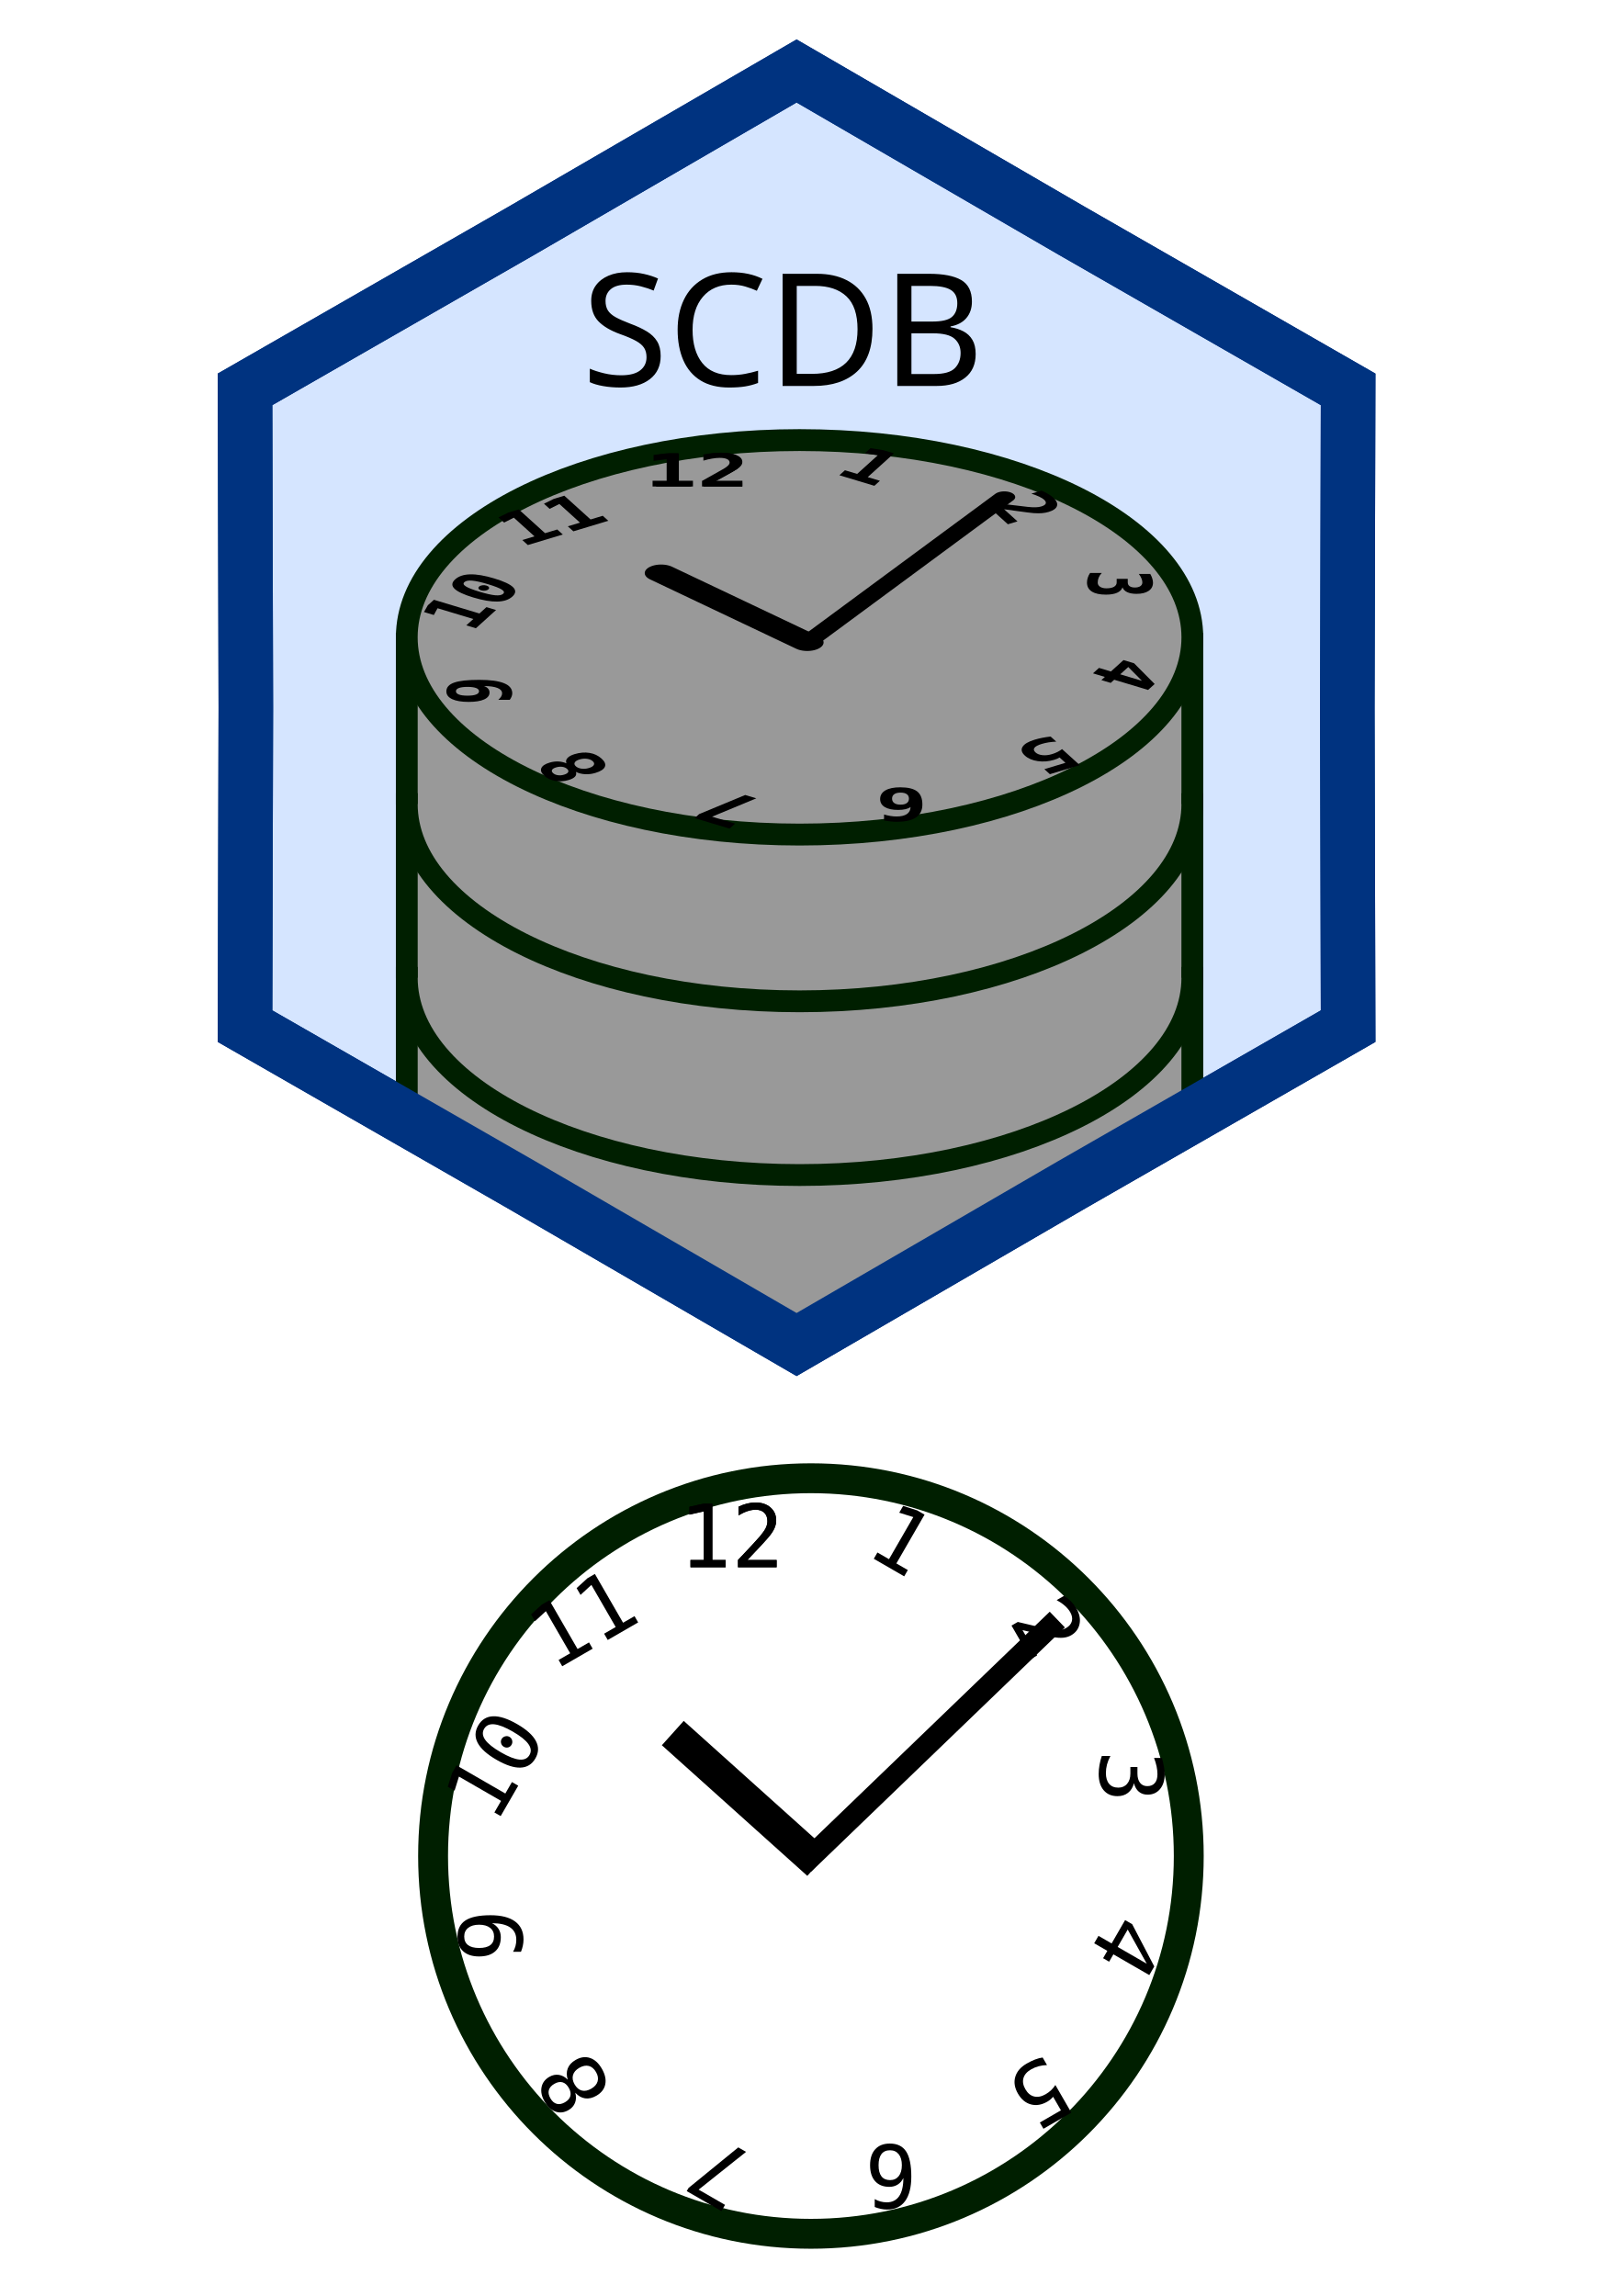
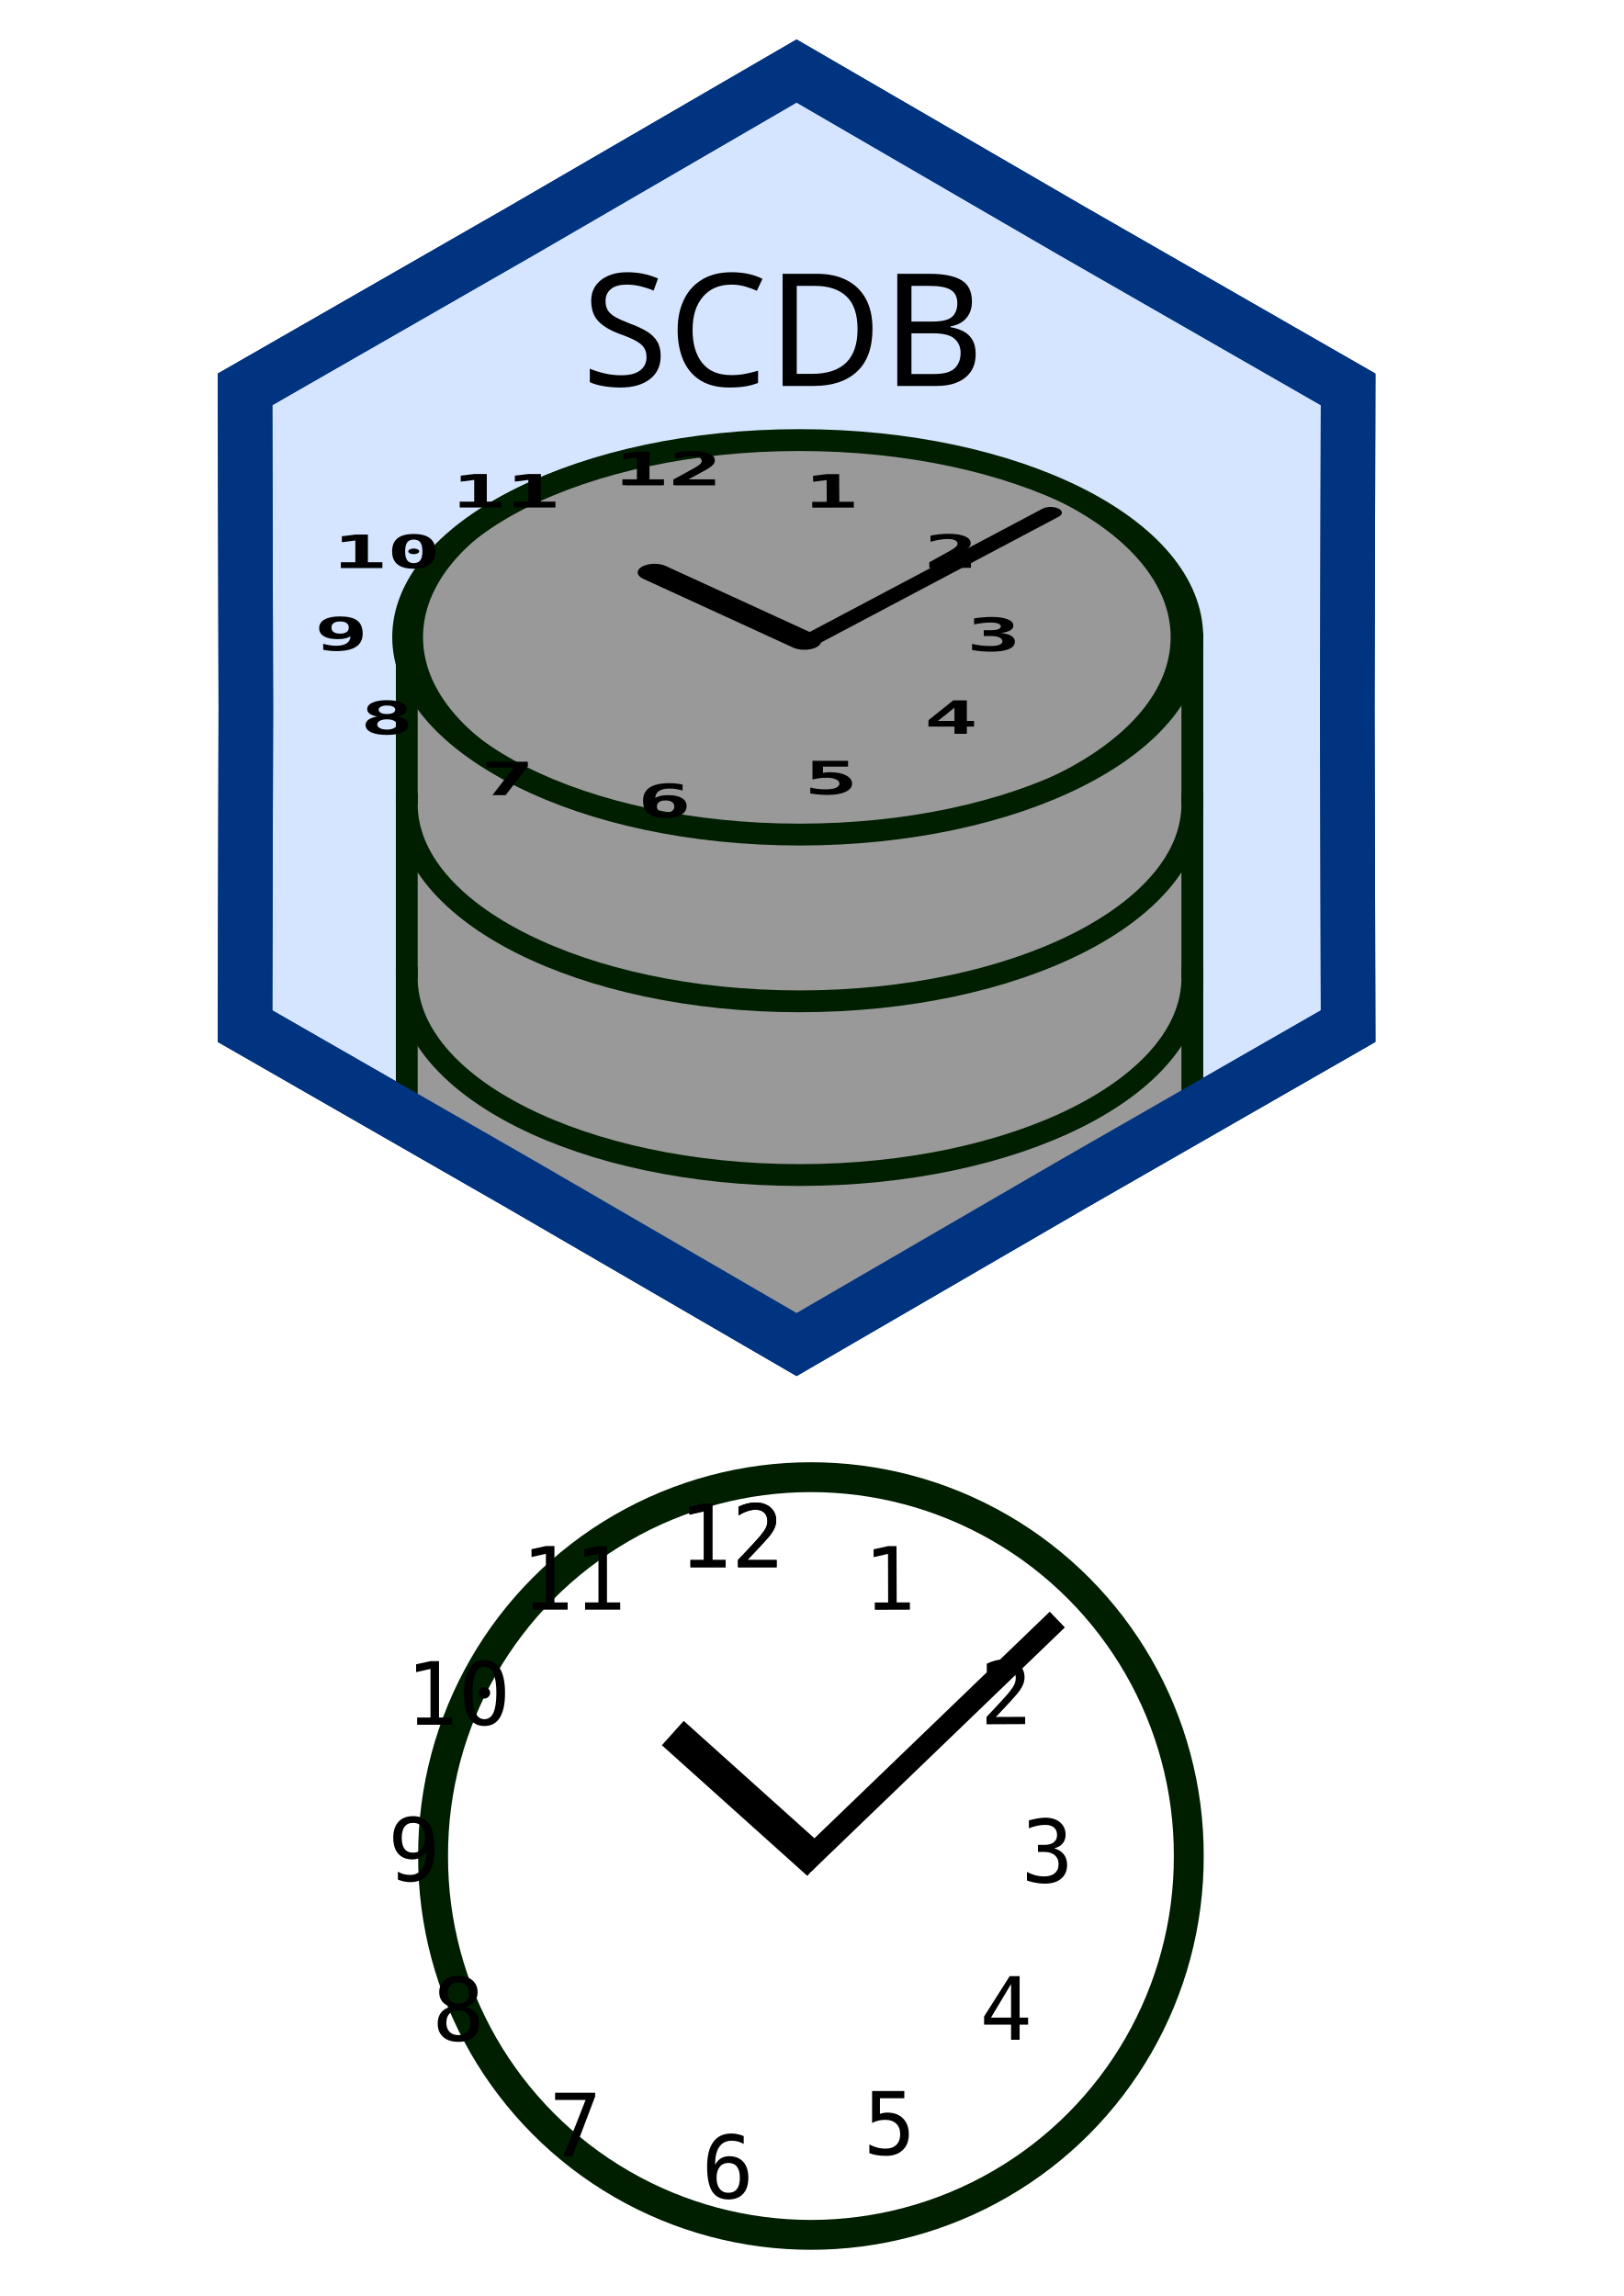
<svg xmlns="http://www.w3.org/2000/svg" width="744.094" height="1052.362" id="svg3851" version="1.1">
  <defs id="defs3853">
    <clipPath id="clipPath4319" clipPathUnits="userSpaceOnUse">
      <path style="fill:none;stroke:#003380;stroke-width:36.853;stroke-linecap:butt;stroke-linejoin:miter;stroke-miterlimit:4;stroke-opacity:1;stroke-dasharray:none" id="path4321" d="M -447.397,561.77 -633.976,668.852 -820,776.892 l -186.024,-108.041 -186.578,-107.082 0.554,-215.122 -0.554,-215.122 L -1006.024,24.444 -820,-83.596 l 186.024,108.041 186.578,107.082 -0.554,215.122 z" transform="matrix(0.6783726,0,0,0.6783726,166.3467,2302.13)" />
    </clipPath>
  </defs>
  <g id="layer1">
-     <g transform="translate(71.35215,-1602.008)" id="g4585">
-       <path style="fill:none;stroke:#001f00;stroke-width:10;stroke-linecap:square;stroke-linejoin:miter;stroke-miterlimit:4;stroke-opacity:1;stroke-dasharray:none" id="path4341" d="m -701.429,2335.219 c 0,69.825 -56.604,126.429 -126.429,126.429 -69.825,0 -126.429,-56.604 -126.429,-126.429 0,-69.825 56.604,-126.428 126.429,-126.428 69.825,0 126.429,56.604 126.429,126.428 z" transform="matrix(1.369565,0,0,1.369565,1434.074,-745.5284)" />
-       <text xml:space="preserve" style="font-size:40px;font-style:normal;font-weight:normal;line-height:125%;letter-spacing:0px;word-spacing:0px;fill:#000000;fill-opacity:1;stroke:none;font-family:Sans" x="300.273" y="2320.356" id="text4347">
-         <tspan id="tspan4349" x="300.273" y="2320.356" style="font-style:normal;font-variant:normal;font-weight:normal;font-stretch:normal;text-align:center;text-anchor:middle;font-family:Monospace;-inkscape-font-specification:Monospace">12</tspan>
+     <g id="g3678">
+       <path style="fill:none;stroke:#001f00;stroke-width:10;stroke-linecap:square;stroke-linejoin:miter;stroke-miterlimit:4;stroke-opacity:1;stroke-dasharray:none" id="path4341" d="m -701.429,2335.219 a 126.429,126.429 0 1 1 -252.857,0 126.429,126.429 0 1 1 252.857,0 z" transform="matrix(1.369565,0,0,1.369565,1505.427,-2347.536)" />
+       <text xml:space="preserve" style="font-size:40px;font-style:normal;font-weight:normal;line-height:125%;letter-spacing:0px;word-spacing:0px;fill:#000000;fill-opacity:1;stroke:none;font-family:Sans" x="371.625" y="718.348" id="text4347">
+         <tspan id="tspan4349" x="371.625" y="718.348" style="font-style:normal;font-variant:normal;font-weight:normal;font-stretch:normal;text-align:center;text-anchor:middle;font-family:Monospace;-inkscape-font-specification:Monospace">12</tspan>
      </text>
-       <text id="use4509" y="2320.356" x="300.273" style="font-size:40px;font-style:normal;font-weight:normal;line-height:125%;letter-spacing:0px;word-spacing:0px;fill:#000000;fill-opacity:1;stroke:none;font-family:Sans" xml:space="preserve">
-         <tspan style="font-style:normal;font-variant:normal;font-weight:normal;font-stretch:normal;text-align:center;text-anchor:middle;font-family:Monospace;-inkscape-font-specification:Monospace" y="2320.356" x="300.273" id="tspan4579">12</tspan>
+       <text id="use4509" y="718.348" x="371.625" style="font-size:40px;font-style:normal;font-weight:normal;line-height:125%;letter-spacing:0px;word-spacing:0px;fill:#000000;fill-opacity:1;stroke:none;font-family:Sans" xml:space="preserve">
+         <tspan style="font-style:normal;font-variant:normal;font-weight:normal;font-stretch:normal;text-align:center;text-anchor:middle;font-family:Monospace;-inkscape-font-specification:Monospace" y="718.348" x="371.625" id="tspan4579">12</tspan>
      </text>
-       <text id="use4511" y="1841.582" x="1486.388" style="font-size:40px;font-style:normal;font-weight:normal;line-height:125%;letter-spacing:0px;word-spacing:0px;fill:#000000;fill-opacity:1;stroke:none;font-family:Sans" xml:space="preserve" transform="matrix(0.8660254,0.5,-0.5,0.8660254,0,0)">
-         <tspan style="font-style:normal;font-variant:normal;font-weight:normal;font-stretch:normal;text-align:center;text-anchor:middle;font-family:Monospace;-inkscape-font-specification:Monospace" y="1841.582" x="1486.388" id="tspan4575">1</tspan>
+       <text id="use4511" y="739.04" x="441.837" style="font-size:40px;font-style:normal;font-weight:normal;line-height:125%;letter-spacing:0px;word-spacing:0px;fill:#000000;fill-opacity:1;stroke:none;font-family:Sans" xml:space="preserve" transform="matrix(0.9999955,-0.00300943,0.00300943,0.9999955,0,0)">
+         <tspan style="font-style:normal;font-variant:normal;font-weight:normal;font-stretch:normal;text-align:center;text-anchor:middle;font-family:Monospace;-inkscape-font-specification:Monospace" y="739.04" x="441.837" id="tspan4575">1</tspan>
      </text>
-       <text id="use4513" y="833.894" x="2274.206" style="font-size:40px;font-style:normal;font-weight:normal;line-height:125%;letter-spacing:0px;word-spacing:0px;fill:#000000;fill-opacity:1;stroke:none;font-family:Sans" xml:space="preserve" transform="matrix(0.5,0.8660254,-0.8660254,0.5,0,0)">
-         <tspan style="font-style:normal;font-variant:normal;font-weight:normal;font-stretch:normal;text-align:center;text-anchor:middle;font-family:Monospace;-inkscape-font-specification:Monospace" y="833.894" x="2274.206" id="tspan4571">2</tspan>
+       <text id="use4513" y="792.361" x="493.966" style="font-size:40px;font-style:normal;font-weight:normal;line-height:125%;letter-spacing:0px;word-spacing:0px;fill:#000000;fill-opacity:1;stroke:none;font-family:Sans" xml:space="preserve" transform="matrix(0.9999896,-0.00455195,0.00455195,0.9999896,0,0)">
+         <tspan style="font-style:normal;font-variant:normal;font-weight:normal;font-stretch:normal;text-align:center;text-anchor:middle;font-family:Monospace;-inkscape-font-specification:Monospace" y="792.361" x="493.966" id="tspan4571">2</tspan>
      </text>
-       <text id="use4515" y="-432.698" x="2452.632" style="font-size:40px;font-style:normal;font-weight:normal;line-height:125%;letter-spacing:0px;word-spacing:0px;fill:#000000;fill-opacity:1;stroke:none;font-family:Sans" xml:space="preserve" transform="matrix(0,1,-1,0,0,0)">
-         <tspan style="font-style:normal;font-variant:normal;font-weight:normal;font-stretch:normal;text-align:center;text-anchor:middle;font-family:Monospace;-inkscape-font-specification:Monospace" y="-432.698" x="2452.632" id="tspan4567">3</tspan>
+       <text id="use4515" y="862.802" x="516.384" style="font-size:40px;font-style:normal;font-weight:normal;line-height:125%;letter-spacing:0px;word-spacing:0px;fill:#000000;fill-opacity:1;stroke:none;font-family:Sans" xml:space="preserve">
+         <tspan style="font-style:normal;font-variant:normal;font-weight:normal;font-stretch:normal;text-align:center;text-anchor:middle;font-family:Monospace;-inkscape-font-specification:Monospace" y="862.802" x="516.384" id="tspan4567">3</tspan>
      </text>
-       <text id="use4517" y="-1618.812" x="1973.858" style="font-size:40px;font-style:normal;font-weight:normal;line-height:125%;letter-spacing:0px;word-spacing:0px;fill:#000000;fill-opacity:1;stroke:none;font-family:Sans" xml:space="preserve" transform="matrix(-0.5,0.8660254,-0.8660254,-0.5,0,0)">
-         <tspan style="font-style:normal;font-variant:normal;font-weight:normal;font-stretch:normal;text-align:center;text-anchor:middle;font-family:Monospace;-inkscape-font-specification:Monospace" y="-1618.812" x="1973.858" id="tspan4563">4</tspan>
+       <text id="use4517" y="934.931" x="497.424" style="font-size:40px;font-style:normal;font-weight:normal;line-height:125%;letter-spacing:0px;word-spacing:0px;fill:#000000;fill-opacity:1;stroke:none;font-family:Sans" xml:space="preserve">
+         <tspan style="font-style:normal;font-variant:normal;font-weight:normal;font-stretch:normal;text-align:center;text-anchor:middle;font-family:Monospace;-inkscape-font-specification:Monospace" y="934.931" x="497.424" id="tspan4563">4</tspan>
      </text>
-       <text id="use4519" y="-2406.63" x="966.17" style="font-size:40px;font-style:normal;font-weight:normal;line-height:125%;letter-spacing:0px;word-spacing:0px;fill:#000000;fill-opacity:1;stroke:none;font-family:Sans" xml:space="preserve" transform="matrix(-0.8660254,0.5,-0.5,-0.8660254,0,0)">
-         <tspan style="font-style:normal;font-variant:normal;font-weight:normal;font-stretch:normal;text-align:center;text-anchor:middle;font-family:Monospace;-inkscape-font-specification:Monospace" y="-2406.63" x="966.17" id="tspan4559">5</tspan>
+       <text id="use4519" y="987.569" x="444.048" style="font-size:40px;font-style:normal;font-weight:normal;line-height:125%;letter-spacing:0px;word-spacing:0px;fill:#000000;fill-opacity:1;stroke:none;font-family:Sans" xml:space="preserve">
+         <tspan style="font-style:normal;font-variant:normal;font-weight:normal;font-stretch:normal;text-align:center;text-anchor:middle;font-family:Monospace;-inkscape-font-specification:Monospace" y="987.569" x="444.048" id="tspan4559">5</tspan>
      </text>
-       <text id="use4521" y="-2585.057" x="-300.422" style="font-size:40px;font-style:normal;font-weight:normal;line-height:125%;letter-spacing:0px;word-spacing:0px;fill:#000000;fill-opacity:1;stroke:none;font-family:Sans" xml:space="preserve" transform="scale(-1,-1)">
-         <tspan style="font-style:normal;font-variant:normal;font-weight:normal;font-stretch:normal;text-align:center;text-anchor:middle;font-family:Monospace;-inkscape-font-specification:Monospace" y="-2585.057" x="-300.422" id="tspan4555">6</tspan>
+       <text id="use4521" y="1007.561" x="369.899" style="font-size:40px;font-style:normal;font-weight:normal;line-height:125%;letter-spacing:0px;word-spacing:0px;fill:#000000;fill-opacity:1;stroke:none;font-family:Sans" xml:space="preserve">
+         <tspan style="font-style:normal;font-variant:normal;font-weight:normal;font-stretch:normal;text-align:center;text-anchor:middle;font-family:Monospace;-inkscape-font-specification:Monospace" y="1007.561" x="369.899" id="tspan4555">6</tspan>
      </text>
-       <text id="use4523" y="-2106.283" x="-1486.536" style="font-size:40px;font-style:normal;font-weight:normal;line-height:125%;letter-spacing:0px;word-spacing:0px;fill:#000000;fill-opacity:1;stroke:none;font-family:Sans" xml:space="preserve" transform="matrix(-0.8660254,-0.5,0.5,-0.8660254,0,0)">
-         <tspan style="font-style:normal;font-variant:normal;font-weight:normal;font-stretch:normal;text-align:center;text-anchor:middle;font-family:Monospace;-inkscape-font-specification:Monospace" y="-2106.283" x="-1486.536" id="tspan4551">7</tspan>
+       <text id="use4523" y="988.359" x="300.109" style="font-size:40px;font-style:normal;font-weight:normal;line-height:125%;letter-spacing:0px;word-spacing:0px;fill:#000000;fill-opacity:1;stroke:none;font-family:Sans" xml:space="preserve">
+         <tspan style="font-style:normal;font-variant:normal;font-weight:normal;font-stretch:normal;text-align:center;text-anchor:middle;font-family:Monospace;-inkscape-font-specification:Monospace" y="988.359" x="300.109" id="tspan4551">7</tspan>
      </text>
-       <text id="use4525" y="-1098.595" x="-2274.354" style="font-size:40px;font-style:normal;font-weight:normal;line-height:125%;letter-spacing:0px;word-spacing:0px;fill:#000000;fill-opacity:1;stroke:none;font-family:Sans" xml:space="preserve" transform="matrix(-0.5,-0.8660254,0.8660254,-0.5,0,0)">
-         <tspan style="font-style:normal;font-variant:normal;font-weight:normal;font-stretch:normal;text-align:center;text-anchor:middle;font-family:Monospace;-inkscape-font-specification:Monospace" y="-1098.595" x="-2274.354" id="tspan4547">8</tspan>
+       <text id="use4525" y="935.305" x="246.475" style="font-size:40px;font-style:normal;font-weight:normal;line-height:125%;letter-spacing:0px;word-spacing:0px;fill:#000000;fill-opacity:1;stroke:none;font-family:Sans" xml:space="preserve">
+         <tspan style="font-style:normal;font-variant:normal;font-weight:normal;font-stretch:normal;text-align:center;text-anchor:middle;font-family:Monospace;-inkscape-font-specification:Monospace" y="935.305" x="246.475" id="tspan4547">8</tspan>
      </text>
-       <text id="use4527" y="167.997" x="-2452.781" style="font-size:40px;font-style:normal;font-weight:normal;line-height:125%;letter-spacing:0px;word-spacing:0px;fill:#000000;fill-opacity:1;stroke:none;font-family:Sans" xml:space="preserve" transform="matrix(0,-1,1,0,0,0)">
-         <tspan style="font-style:normal;font-variant:normal;font-weight:normal;font-stretch:normal;text-align:center;text-anchor:middle;font-family:Monospace;-inkscape-font-specification:Monospace" y="167.997" x="-2452.781" id="tspan4543">9</tspan>
+       <text id="use4527" y="862.111" x="226.176" style="font-size:40px;font-style:normal;font-weight:normal;line-height:125%;letter-spacing:0px;word-spacing:0px;fill:#000000;fill-opacity:1;stroke:none;font-family:Sans" xml:space="preserve">
+         <tspan style="font-style:normal;font-variant:normal;font-weight:normal;font-stretch:normal;text-align:center;text-anchor:middle;font-family:Monospace;-inkscape-font-specification:Monospace" y="862.111" x="226.176" id="tspan4543">9</tspan>
      </text>
-       <text id="use4529" y="1354.112" x="-1974.007" style="font-size:40px;font-style:normal;font-weight:normal;line-height:125%;letter-spacing:0px;word-spacing:0px;fill:#000000;fill-opacity:1;stroke:none;font-family:Sans" xml:space="preserve" transform="matrix(0.5,-0.8660254,0.8660254,0.5,0,0)">
-         <tspan style="font-style:normal;font-variant:normal;font-weight:normal;font-stretch:normal;text-align:center;text-anchor:middle;font-family:Monospace;-inkscape-font-specification:Monospace" y="1354.112" x="-1974.007" id="tspan4539">10</tspan>
+       <text id="use4529" y="790.547" x="246.358" style="font-size:40px;font-style:normal;font-weight:normal;line-height:125%;letter-spacing:0px;word-spacing:0px;fill:#000000;fill-opacity:1;stroke:none;font-family:Sans" xml:space="preserve">
+         <tspan style="font-style:normal;font-variant:normal;font-weight:normal;font-stretch:normal;text-align:center;text-anchor:middle;font-family:Monospace;-inkscape-font-specification:Monospace" y="790.547" x="246.358" id="tspan4539">10</tspan>
      </text>
-       <text id="use4531" y="2141.93" x="-966.319" style="font-size:40px;font-style:normal;font-weight:normal;line-height:125%;letter-spacing:0px;word-spacing:0px;fill:#000000;fill-opacity:1;stroke:none;font-family:Sans" xml:space="preserve" transform="matrix(0.8660254,-0.5,0.5,0.8660254,0,0)">
-         <tspan style="font-style:normal;font-variant:normal;font-weight:normal;font-stretch:normal;text-align:center;text-anchor:middle;font-family:Monospace;-inkscape-font-specification:Monospace" y="2141.93" x="-966.319" id="tspan4535">11</tspan>
+       <text id="use4531" y="737.781" x="299.249" style="font-size:40px;font-style:normal;font-weight:normal;line-height:125%;letter-spacing:0px;word-spacing:0px;fill:#000000;fill-opacity:1;stroke:none;font-family:Sans" xml:space="preserve">
+         <tspan style="font-style:normal;font-variant:normal;font-weight:normal;font-stretch:normal;text-align:center;text-anchor:middle;font-family:Monospace;-inkscape-font-specification:Monospace" y="737.781" x="299.249" id="tspan4535">11</tspan>
      </text>
-       <path style="fill:none;stroke:#000000;stroke-width:10;stroke-linecap:butt;stroke-linejoin:miter;stroke-miterlimit:4;stroke-opacity:1;stroke-dasharray:none" d="M 296.99,2456.222 413.173,2344.327" id="path4581" />
-       <path id="path4583" d="m 236.966,2396.35 66.655,59.872" style="fill:none;stroke:#000000;stroke-width:15;stroke-linecap:butt;stroke-linejoin:miter;stroke-miterlimit:4;stroke-opacity:1;stroke-dasharray:none" />
+       <path style="fill:none;stroke:#000000;stroke-width:10;stroke-linecap:butt;stroke-linejoin:miter;stroke-miterlimit:4;stroke-opacity:1;stroke-dasharray:none" d="M 368.342,854.214 484.525,742.319" id="path4581" />
+       <path id="path4583" d="m 308.319,794.342 66.655,59.872" style="fill:none;stroke:#000000;stroke-width:15;stroke-linecap:butt;stroke-linejoin:miter;stroke-miterlimit:4;stroke-opacity:1;stroke-dasharray:none" />
    </g>
-     <g transform="translate(906.4881,-1962.369)" id="g4814">
-       <path transform="matrix(0.6783726,0,0,0.6783726,14.82379,2051.612)" d="M -447.397,561.77 -633.976,668.852 -820,776.892 l -186.024,-108.041 -186.578,-107.082 0.554,-215.122 -0.554,-215.122 L -1006.024,24.444 -820,-83.596 l 186.024,108.041 186.578,107.082 -0.554,215.122 z" id="path2985-1-6-4-8" style="fill:#d5e5ff;fill-rule:evenodd;stroke:#003380;stroke-width:36.853;stroke-linecap:butt;stroke-linejoin:miter;stroke-miterlimit:4;stroke-opacity:1;stroke-dasharray:none" />
-       <g id="g4312" clip-path="url(#clipPath4319)" transform="translate(-151.5229,-250.5178)">
-         <rect y="2507.992" x="-568.549" height="289.914" width="360" id="rect3498" style="fill:#999999;fill-opacity:1;stroke:#001f00;stroke-width:10;stroke-linecap:square;stroke-linejoin:miter;stroke-miterlimit:4;stroke-opacity:1;stroke-dasharray:none" />
-         <path id="path3363-1-3" d="m -208.549,2734.681 c 0,49.931 -80.589,90.409 -180,90.409 -99.411,0 -180,-40.477 -180,-90.409" style="fill:#999999;fill-opacity:1;stroke:#001f00;stroke-width:10;stroke-linecap:square;stroke-linejoin:miter;stroke-miterlimit:4;stroke-opacity:1" />
-         <path id="path3363-1-9" d="m -208.549,2661.053 c 0,49.931 -80.589,90.409 -180,90.409 -99.411,0 -180,-40.477 -180,-90.409" style="fill:#999999;fill-opacity:1;stroke:#001f00;stroke-width:10;stroke-linecap:square;stroke-linejoin:miter;stroke-miterlimit:4;stroke-opacity:1" />
-         <path id="path3363-1" d="m -208.549,2581.426 c 0,49.931 -80.589,90.409 -180,90.409 -99.411,0 -180,-40.477 -180,-90.409" style="fill:#999999;fill-opacity:1;stroke:#001f00;stroke-width:10;stroke-linecap:square;stroke-linejoin:miter;stroke-miterlimit:4;stroke-opacity:1" />
-         <path style="fill:#999999;fill-opacity:1;stroke:#001f00;stroke-width:4.591;stroke-linecap:square;stroke-linejoin:miter;stroke-miterlimit:4;stroke-opacity:1;stroke-dasharray:none" id="path3363" d="m -916.208,2427.18 c 0,22.874 -37.085,41.416 -82.833,41.416 -45.747,0 -82.832,-18.543 -82.832,-41.416 0,-22.874 37.085,-41.416 82.832,-41.416 45.747,0 82.833,18.543 82.833,41.416 z" transform="matrix(2.17306,0,0,2.182927,1782.426,-2793.354)" />
-       </g>
-       <text id="text3093-5-2-4-0" y="2139.267" x="-639.863" style="font-size:87.649px;font-style:normal;font-weight:normal;line-height:125%;letter-spacing:0px;word-spacing:0px;fill:#000000;fill-opacity:1;stroke:none;font-family:Sans" xml:space="preserve">
-         <tspan style="font-size:72px" id="tspan3143-1-8" y="2139.267" x="-639.863">SCDB</tspan>
-       </text>
-       <path transform="matrix(0.6783726,0,0,0.6783726,14.82379,2051.612)" d="M -447.397,561.77 -633.976,668.852 -820,776.892 l -186.024,-108.041 -186.578,-107.082 0.554,-215.122 -0.554,-215.122 L -1006.024,24.444 -820,-83.596 l 186.024,108.041 186.578,107.082 -0.554,215.122 z" id="path2985-1-6-4-8-5" style="fill:none;stroke:#003380;stroke-width:36.853;stroke-linecap:butt;stroke-linejoin:miter;stroke-miterlimit:4;stroke-opacity:1;stroke-dasharray:none" />
-       <g transform="matrix(1,0,0,0.5220328,-840.494,974.0636)" id="g4585-3">
-         <text id="text4347-7" y="2320.356" x="300.273" style="font-size:40px;font-style:normal;font-weight:normal;line-height:125%;letter-spacing:0px;word-spacing:0px;fill:#000000;fill-opacity:1;stroke:none;font-family:Sans" xml:space="preserve">
-           <tspan style="font-style:normal;font-variant:normal;font-weight:normal;font-stretch:normal;text-align:center;text-anchor:middle;font-family:Monospace;-inkscape-font-specification:Monospace" y="2320.356" x="300.273" id="tspan4349-3">12</tspan>
+     <g id="g3709" transform="matrix(1.030077,0,0,0.5262217,-17.62963,-155.6317)">
+       <g id="g4951">
+         <path transform="matrix(0.6585646,0,0,1.289138,911.5251,465.3463)" d="M -447.397,561.77 -633.976,668.852 -820,776.892 l -186.024,-108.041 -186.578,-107.082 0.554,-215.122 -0.554,-215.122 L -1006.024,24.444 -820,-83.596 l 186.024,108.041 186.578,107.082 -0.554,215.122 z" id="path2985-1-6-4-8" style="fill:#d5e5ff;fill-rule:evenodd;stroke:#003380;stroke-width:36.853;stroke-linecap:butt;stroke-linejoin:miter;stroke-miterlimit:4;stroke-opacity:1;stroke-dasharray:none" />
+         <g id="g4312" clip-path="url(#clipPath4319)" transform="matrix(0.9708007,0,0,1.90034,750.0356,-3909.483)">
+           <rect y="2507.992" x="-568.549" height="289.914" width="360" id="rect3498" style="fill:#999999;fill-opacity:1;stroke:#001f00;stroke-width:10;stroke-linecap:square;stroke-linejoin:miter;stroke-miterlimit:4;stroke-opacity:1;stroke-dasharray:none" />
+           <path id="path3363-1-3" d="m -208.549,2734.681 c 0,49.931 -80.589,90.409 -180,90.409 -99.411,0 -180,-40.477 -180,-90.409" style="fill:#999999;fill-opacity:1;stroke:#001f00;stroke-width:10;stroke-linecap:square;stroke-linejoin:miter;stroke-miterlimit:4;stroke-opacity:1" />
+           <path id="path3363-1-9" d="m -208.549,2661.053 c 0,49.931 -80.589,90.409 -180,90.409 -99.411,0 -180,-40.477 -180,-90.409" style="fill:#999999;fill-opacity:1;stroke:#001f00;stroke-width:10;stroke-linecap:square;stroke-linejoin:miter;stroke-miterlimit:4;stroke-opacity:1" />
+           <path id="path3363-1" d="m -208.549,2581.426 c 0,49.931 -80.589,90.409 -180,90.409 -99.411,0 -180,-40.477 -180,-90.409" style="fill:#999999;fill-opacity:1;stroke:#001f00;stroke-width:10;stroke-linecap:square;stroke-linejoin:miter;stroke-miterlimit:4;stroke-opacity:1" />
+           <path style="fill:#999999;fill-opacity:1;stroke:#001f00;stroke-width:4.591;stroke-linecap:square;stroke-linejoin:miter;stroke-miterlimit:4;stroke-opacity:1;stroke-dasharray:none" id="path3363" d="m -916.208,2427.18 c 0,22.874 -37.085,41.416 -82.833,41.416 -45.747,0 -82.832,-18.543 -82.832,-41.416 0,-22.874 37.085,-41.416 82.832,-41.416 45.747,0 82.833,18.543 82.833,41.416 z" transform="matrix(2.17306,0,0,2.182927,1782.426,-2793.354)" />
+         </g>
+         <text transform="matrix(0.9708007,0,0,1.90034,17.11486,295.7531)" id="text3093-5-2-4-0" y="176.898" x="266.625" style="font-size:87.649px;font-style:normal;font-weight:normal;line-height:125%;letter-spacing:0px;word-spacing:0px;fill:#000000;fill-opacity:1;stroke:none;font-family:Sans" xml:space="preserve">
+           <tspan style="font-size:72px" id="tspan3143-1-8" y="176.898" x="266.625">SCDB</tspan>
        </text>
-         <text xml:space="preserve" style="font-size:40px;font-style:normal;font-weight:bold;line-height:125%;letter-spacing:0px;word-spacing:0px;fill:#000000;fill-opacity:1;stroke:none;font-family:Sans;-inkscape-font-specification:Monospace Bold" x="300.273" y="2320.356" id="use4509-6">
-           <tspan id="tspan4579-4" x="300.273" y="2320.356" style="font-style:normal;font-variant:normal;font-weight:bold;font-stretch:normal;text-align:center;text-anchor:middle;font-family:Monospace;-inkscape-font-specification:Monospace Bold">12</tspan>
-         </text>
-         <text transform="matrix(0.8660254,0.5,-0.5,0.8660254,0,0)" xml:space="preserve" style="font-size:40px;font-style:normal;font-weight:bold;line-height:125%;letter-spacing:0px;word-spacing:0px;fill:#000000;fill-opacity:1;stroke:none;font-family:Sans;-inkscape-font-specification:Sans Bold" x="1486.388" y="1841.582" id="use4511-0">
-           <tspan id="tspan4575-4" x="1486.388" y="1841.582" style="font-style:normal;font-variant:normal;font-weight:bold;font-stretch:normal;text-align:center;text-anchor:middle;font-family:Monospace;-inkscape-font-specification:Sans Bold">1</tspan>
-         </text>
-         <text transform="matrix(0.5,0.8660254,-0.8660254,0.5,0,0)" xml:space="preserve" style="font-size:40px;font-style:normal;font-weight:bold;line-height:125%;letter-spacing:0px;word-spacing:0px;fill:#000000;fill-opacity:1;stroke:none;font-family:Sans;-inkscape-font-specification:Sans Bold" x="2274.206" y="833.894" id="use4513-6">
-           <tspan id="tspan4571-4" x="2274.206" y="833.894" style="font-style:normal;font-variant:normal;font-weight:bold;font-stretch:normal;text-align:center;text-anchor:middle;font-family:Monospace;-inkscape-font-specification:Sans Bold">2</tspan>
-         </text>
-         <text transform="matrix(0,1,-1,0,0,0)" xml:space="preserve" style="font-size:40px;font-style:normal;font-weight:bold;line-height:125%;letter-spacing:0px;word-spacing:0px;fill:#000000;fill-opacity:1;stroke:none;font-family:Sans;-inkscape-font-specification:Sans Bold" x="2452.632" y="-432.698" id="use4515-5">
-           <tspan id="tspan4567-8" x="2452.632" y="-432.698" style="font-style:normal;font-variant:normal;font-weight:bold;font-stretch:normal;text-align:center;text-anchor:middle;font-family:Monospace;-inkscape-font-specification:Sans Bold">3</tspan>
-         </text>
-         <text transform="matrix(-0.5,0.8660254,-0.8660254,-0.5,0,0)" xml:space="preserve" style="font-size:40px;font-style:normal;font-weight:bold;line-height:125%;letter-spacing:0px;word-spacing:0px;fill:#000000;fill-opacity:1;stroke:none;font-family:Sans;-inkscape-font-specification:Sans Bold" x="1973.858" y="-1618.812" id="use4517-9">
-           <tspan id="tspan4563-3" x="1973.858" y="-1618.812" style="font-style:normal;font-variant:normal;font-weight:bold;font-stretch:normal;text-align:center;text-anchor:middle;font-family:Monospace;-inkscape-font-specification:Sans Bold">4</tspan>
-         </text>
-         <text transform="matrix(-0.8660254,0.5,-0.5,-0.8660254,0,0)" xml:space="preserve" style="font-size:40px;font-style:normal;font-weight:bold;line-height:125%;letter-spacing:0px;word-spacing:0px;fill:#000000;fill-opacity:1;stroke:none;font-family:Sans;-inkscape-font-specification:Sans Bold" x="966.17" y="-2406.63" id="use4519-8">
-           <tspan id="tspan4559-4" x="966.17" y="-2406.63" style="font-style:normal;font-variant:normal;font-weight:bold;font-stretch:normal;text-align:center;text-anchor:middle;font-family:Monospace;-inkscape-font-specification:Sans Bold">5</tspan>
-         </text>
-         <text transform="scale(-1,-1)" xml:space="preserve" style="font-size:40px;font-style:normal;font-weight:bold;line-height:125%;letter-spacing:0px;word-spacing:0px;fill:#000000;fill-opacity:1;stroke:none;font-family:Sans;-inkscape-font-specification:Sans Bold" x="-300.422" y="-2585.057" id="use4521-4">
-           <tspan id="tspan4555-2" x="-300.422" y="-2585.057" style="font-style:normal;font-variant:normal;font-weight:bold;font-stretch:normal;text-align:center;text-anchor:middle;font-family:Monospace;-inkscape-font-specification:Sans Bold">6</tspan>
-         </text>
-         <text transform="matrix(-0.8660254,-0.5,0.5,-0.8660254,0,0)" xml:space="preserve" style="font-size:40px;font-style:normal;font-weight:bold;line-height:125%;letter-spacing:0px;word-spacing:0px;fill:#000000;fill-opacity:1;stroke:none;font-family:Sans;-inkscape-font-specification:Sans Bold" x="-1486.536" y="-2106.283" id="use4523-4">
-           <tspan id="tspan4551-1" x="-1486.536" y="-2106.283" style="font-style:normal;font-variant:normal;font-weight:bold;font-stretch:normal;text-align:center;text-anchor:middle;font-family:Monospace;-inkscape-font-specification:Sans Bold">7</tspan>
-         </text>
-         <text transform="matrix(-0.5,-0.8660254,0.8660254,-0.5,0,0)" xml:space="preserve" style="font-size:40px;font-style:normal;font-weight:bold;line-height:125%;letter-spacing:0px;word-spacing:0px;fill:#000000;fill-opacity:1;stroke:none;font-family:Sans;-inkscape-font-specification:Sans Bold" x="-2274.354" y="-1098.595" id="use4525-7">
-           <tspan id="tspan4547-9" x="-2274.354" y="-1098.595" style="font-style:normal;font-variant:normal;font-weight:bold;font-stretch:normal;text-align:center;text-anchor:middle;font-family:Monospace;-inkscape-font-specification:Sans Bold">8</tspan>
-         </text>
-         <text transform="matrix(0,-1,1,0,0,0)" xml:space="preserve" style="font-size:40px;font-style:normal;font-weight:bold;line-height:125%;letter-spacing:0px;word-spacing:0px;fill:#000000;fill-opacity:1;stroke:none;font-family:Sans;-inkscape-font-specification:Sans Bold" x="-2452.781" y="167.997" id="use4527-8">
-           <tspan id="tspan4543-1" x="-2452.781" y="167.997" style="font-style:normal;font-variant:normal;font-weight:bold;font-stretch:normal;text-align:center;text-anchor:middle;font-family:Monospace;-inkscape-font-specification:Sans Bold">9</tspan>
-         </text>
-         <text transform="matrix(0.5,-0.8660254,0.8660254,0.5,0,0)" xml:space="preserve" style="font-size:40px;font-style:normal;font-weight:bold;line-height:125%;letter-spacing:0px;word-spacing:0px;fill:#000000;fill-opacity:1;stroke:none;font-family:Sans;-inkscape-font-specification:Sans Bold" x="-1974.007" y="1354.112" id="use4529-3">
-           <tspan id="tspan4539-4" x="-1974.007" y="1354.112" style="font-style:normal;font-variant:normal;font-weight:bold;font-stretch:normal;text-align:center;text-anchor:middle;font-family:Monospace;-inkscape-font-specification:Sans Bold">10</tspan>
-         </text>
-         <text transform="matrix(0.8660254,-0.5,0.5,0.8660254,0,0)" xml:space="preserve" style="font-size:40px;font-style:normal;font-weight:bold;line-height:125%;letter-spacing:0px;word-spacing:0px;fill:#000000;fill-opacity:1;stroke:none;font-family:Sans;-inkscape-font-specification:Sans Bold" x="-966.319" y="2141.93" id="use4531-4">
-           <tspan id="tspan4535-8" x="-966.319" y="2141.93" style="font-style:normal;font-variant:normal;font-weight:bold;font-stretch:normal;text-align:center;text-anchor:middle;font-family:Monospace;-inkscape-font-specification:Sans Bold">11</tspan>
-         </text>
-         <path id="path4581-0" d="m 303.939,2457.239 90.306,-127.62" style="fill:none;stroke:#000000;stroke-width:10;stroke-linecap:round;stroke-linejoin:miter;stroke-miterlimit:4;stroke-opacity:1;stroke-dasharray:none" />
-         <path style="fill:none;stroke:#000000;stroke-width:15;stroke-linecap:round;stroke-linejoin:miter;stroke-miterlimit:4;stroke-opacity:1;stroke-dasharray:none" d="m 236.966,2396.35 66.972,60.889" id="path4583-3" />
+         <path transform="matrix(0.6585646,0,0,1.289138,911.5251,465.3463)" d="M -447.397,561.77 -633.976,668.852 -820,776.892 l -186.024,-108.041 -186.578,-107.082 0.554,-215.122 -0.554,-215.122 L -1006.024,24.444 -820,-83.596 l 186.024,108.041 186.578,107.082 -0.554,215.122 z" id="path2985-1-6-4-8-5" style="fill:none;stroke:#003380;stroke-width:36.853;stroke-linecap:butt;stroke-linejoin:miter;stroke-miterlimit:4;stroke-opacity:1;stroke-dasharray:none" />
+         <g id="g4866">
+           <path transform="matrix(1.369565,0,0,1.369565,1505.427,-2347.536)" d="m -701.429,2335.219 c 0,69.825 -56.604,126.429 -126.429,126.429 -69.825,0 -126.429,-56.604 -126.429,-126.429 0,-69.825 56.604,-126.428 126.429,-126.428 69.825,0 126.429,56.604 126.429,126.428 z" id="path3711" style="fill:none;stroke:#001f00;stroke-width:10;stroke-linecap:square;stroke-linejoin:miter;stroke-miterlimit:4;stroke-opacity:1;stroke-dasharray:none" />
+           <text id="text3713" y="718.348" x="371.625" style="font-size:40px;font-style:normal;font-weight:normal;line-height:125%;letter-spacing:0px;word-spacing:0px;fill:#000000;fill-opacity:1;stroke:none;font-family:Sans" xml:space="preserve">
+             <tspan style="font-style:normal;font-variant:normal;font-weight:normal;font-stretch:normal;text-align:center;text-anchor:middle;font-family:Monospace;-inkscape-font-specification:Monospace" y="718.348" x="371.625" id="tspan3715">12</tspan>
+           </text>
+           <text xml:space="preserve" style="font-size:40px;font-style:normal;font-weight:bold;line-height:125%;letter-spacing:0px;word-spacing:0px;fill:#000000;fill-opacity:1;stroke:none;font-family:Sans;-inkscape-font-specification:Sans Bold" x="371.625" y="718.348" id="text3717">
+             <tspan id="tspan3719" x="371.625" y="718.348" style="font-style:normal;font-variant:normal;font-weight:bold;font-stretch:normal;text-align:center;text-anchor:middle;font-family:Monospace;-inkscape-font-specification:Sans Bold">12</tspan>
+           </text>
+           <text transform="matrix(0.9999955,-0.00300943,0.00300943,0.9999955,0,0)" xml:space="preserve" style="font-size:40px;font-style:normal;font-weight:bold;line-height:125%;letter-spacing:0px;word-spacing:0px;fill:#000000;fill-opacity:1;stroke:none;font-family:Sans;-inkscape-font-specification:Sans Bold" x="441.837" y="739.04" id="text3721">
+             <tspan id="tspan3723" x="441.837" y="739.04" style="font-style:normal;font-variant:normal;font-weight:bold;font-stretch:normal;text-align:center;text-anchor:middle;font-family:Monospace;-inkscape-font-specification:Sans Bold">1</tspan>
+           </text>
+           <text transform="matrix(0.9999896,-0.00455195,0.00455195,0.9999896,0,0)" xml:space="preserve" style="font-size:40px;font-style:normal;font-weight:bold;line-height:125%;letter-spacing:0px;word-spacing:0px;fill:#000000;fill-opacity:1;stroke:none;font-family:Sans;-inkscape-font-specification:Sans Bold" x="493.966" y="792.361" id="text3725">
+             <tspan id="tspan3727" x="493.966" y="792.361" style="font-style:normal;font-variant:normal;font-weight:bold;font-stretch:normal;text-align:center;text-anchor:middle;font-family:Monospace;-inkscape-font-specification:Sans Bold">2</tspan>
+           </text>
+           <text xml:space="preserve" style="font-size:40px;font-style:normal;font-weight:bold;line-height:125%;letter-spacing:0px;word-spacing:0px;fill:#000000;fill-opacity:1;stroke:none;font-family:Sans;-inkscape-font-specification:Sans Bold" x="516.384" y="862.802" id="text3729">
+             <tspan id="tspan3731" x="516.384" y="862.802" style="font-style:normal;font-variant:normal;font-weight:bold;font-stretch:normal;text-align:center;text-anchor:middle;font-family:Monospace;-inkscape-font-specification:Sans Bold">3</tspan>
+           </text>
+           <text xml:space="preserve" style="font-size:40px;font-style:normal;font-weight:bold;line-height:125%;letter-spacing:0px;word-spacing:0px;fill:#000000;fill-opacity:1;stroke:none;font-family:Sans;-inkscape-font-specification:Sans Bold" x="497.424" y="934.931" id="text3733">
+             <tspan id="tspan3735" x="497.424" y="934.931" style="font-style:normal;font-variant:normal;font-weight:bold;font-stretch:normal;text-align:center;text-anchor:middle;font-family:Monospace;-inkscape-font-specification:Sans Bold">4</tspan>
+           </text>
+           <text xml:space="preserve" style="font-size:40px;font-style:normal;font-weight:bold;line-height:125%;letter-spacing:0px;word-spacing:0px;fill:#000000;fill-opacity:1;stroke:none;font-family:Sans;-inkscape-font-specification:Sans Bold" x="444.048" y="987.569" id="text3737">
+             <tspan id="tspan3739" x="444.048" y="987.569" style="font-style:normal;font-variant:normal;font-weight:bold;font-stretch:normal;text-align:center;text-anchor:middle;font-family:Monospace;-inkscape-font-specification:Sans Bold">5</tspan>
+           </text>
+           <text xml:space="preserve" style="font-size:40px;font-style:normal;font-weight:bold;line-height:125%;letter-spacing:0px;word-spacing:0px;fill:#000000;fill-opacity:1;stroke:none;font-family:Sans;-inkscape-font-specification:Sans Bold" x="369.899" y="1007.561" id="text3741">
+             <tspan id="tspan3743" x="369.899" y="1007.561" style="font-style:normal;font-variant:normal;font-weight:bold;font-stretch:normal;text-align:center;text-anchor:middle;font-family:Monospace;-inkscape-font-specification:Sans Bold">6</tspan>
+           </text>
+           <text xml:space="preserve" style="font-size:40px;font-style:normal;font-weight:bold;line-height:125%;letter-spacing:0px;word-spacing:0px;fill:#000000;fill-opacity:1;stroke:none;font-family:Sans;-inkscape-font-specification:Sans Bold" x="300.109" y="988.359" id="text3745">
+             <tspan id="tspan3747" x="300.109" y="988.359" style="font-style:normal;font-variant:normal;font-weight:bold;font-stretch:normal;text-align:center;text-anchor:middle;font-family:Monospace;-inkscape-font-specification:Sans Bold">7</tspan>
+           </text>
+           <text xml:space="preserve" style="font-size:40px;font-style:normal;font-weight:bold;line-height:125%;letter-spacing:0px;word-spacing:0px;fill:#000000;fill-opacity:1;stroke:none;font-family:Sans;-inkscape-font-specification:Sans Bold" x="246.475" y="935.305" id="text3749">
+             <tspan id="tspan3751" x="246.475" y="935.305" style="font-style:normal;font-variant:normal;font-weight:bold;font-stretch:normal;text-align:center;text-anchor:middle;font-family:Monospace;-inkscape-font-specification:Sans Bold">8</tspan>
+           </text>
+           <text xml:space="preserve" style="font-size:40px;font-style:normal;font-weight:bold;line-height:125%;letter-spacing:0px;word-spacing:0px;fill:#000000;fill-opacity:1;stroke:none;font-family:Sans;-inkscape-font-specification:Sans Bold" x="226.176" y="862.111" id="text3753">
+             <tspan id="tspan3755" x="226.176" y="862.111" style="font-style:normal;font-variant:normal;font-weight:bold;font-stretch:normal;text-align:center;text-anchor:middle;font-family:Monospace;-inkscape-font-specification:Sans Bold">9</tspan>
+           </text>
+           <text xml:space="preserve" style="font-size:40px;font-style:normal;font-weight:bold;line-height:125%;letter-spacing:0px;word-spacing:0px;fill:#000000;fill-opacity:1;stroke:none;font-family:Sans;-inkscape-font-specification:Sans Bold" x="246.358" y="790.547" id="text3757">
+             <tspan id="tspan3759" x="246.358" y="790.547" style="font-style:normal;font-variant:normal;font-weight:bold;font-stretch:normal;text-align:center;text-anchor:middle;font-family:Monospace;-inkscape-font-specification:Sans Bold">10</tspan>
+           </text>
+           <text xml:space="preserve" style="font-size:40px;font-style:normal;font-weight:bold;line-height:125%;letter-spacing:0px;word-spacing:0px;fill:#000000;fill-opacity:1;stroke:none;font-family:Sans;-inkscape-font-specification:Sans Bold" x="299.249" y="737.781" id="text3761">
+             <tspan id="tspan3763" x="299.249" y="737.781" style="font-style:normal;font-variant:normal;font-weight:bold;font-stretch:normal;text-align:center;text-anchor:middle;font-family:Monospace;-inkscape-font-specification:Sans Bold">11</tspan>
+           </text>
+           <path id="path3765" d="M 374.93,855.911 484.525,742.319" style="fill:none;stroke:#000000;stroke-width:10;stroke-linecap:round;stroke-linejoin:miter;stroke-miterlimit:4;stroke-opacity:1;stroke-dasharray:none" />
+           <path style="fill:none;stroke:#000000;stroke-width:15.001;stroke-linecap:round;stroke-linejoin:round;stroke-miterlimit:4;stroke-opacity:1;stroke-dasharray:none;marker-start:none" d="m 308.319,794.342 66.655,59.872" id="path3767" />
+         </g>
      </g>
    </g>
  </g>
</svg>
